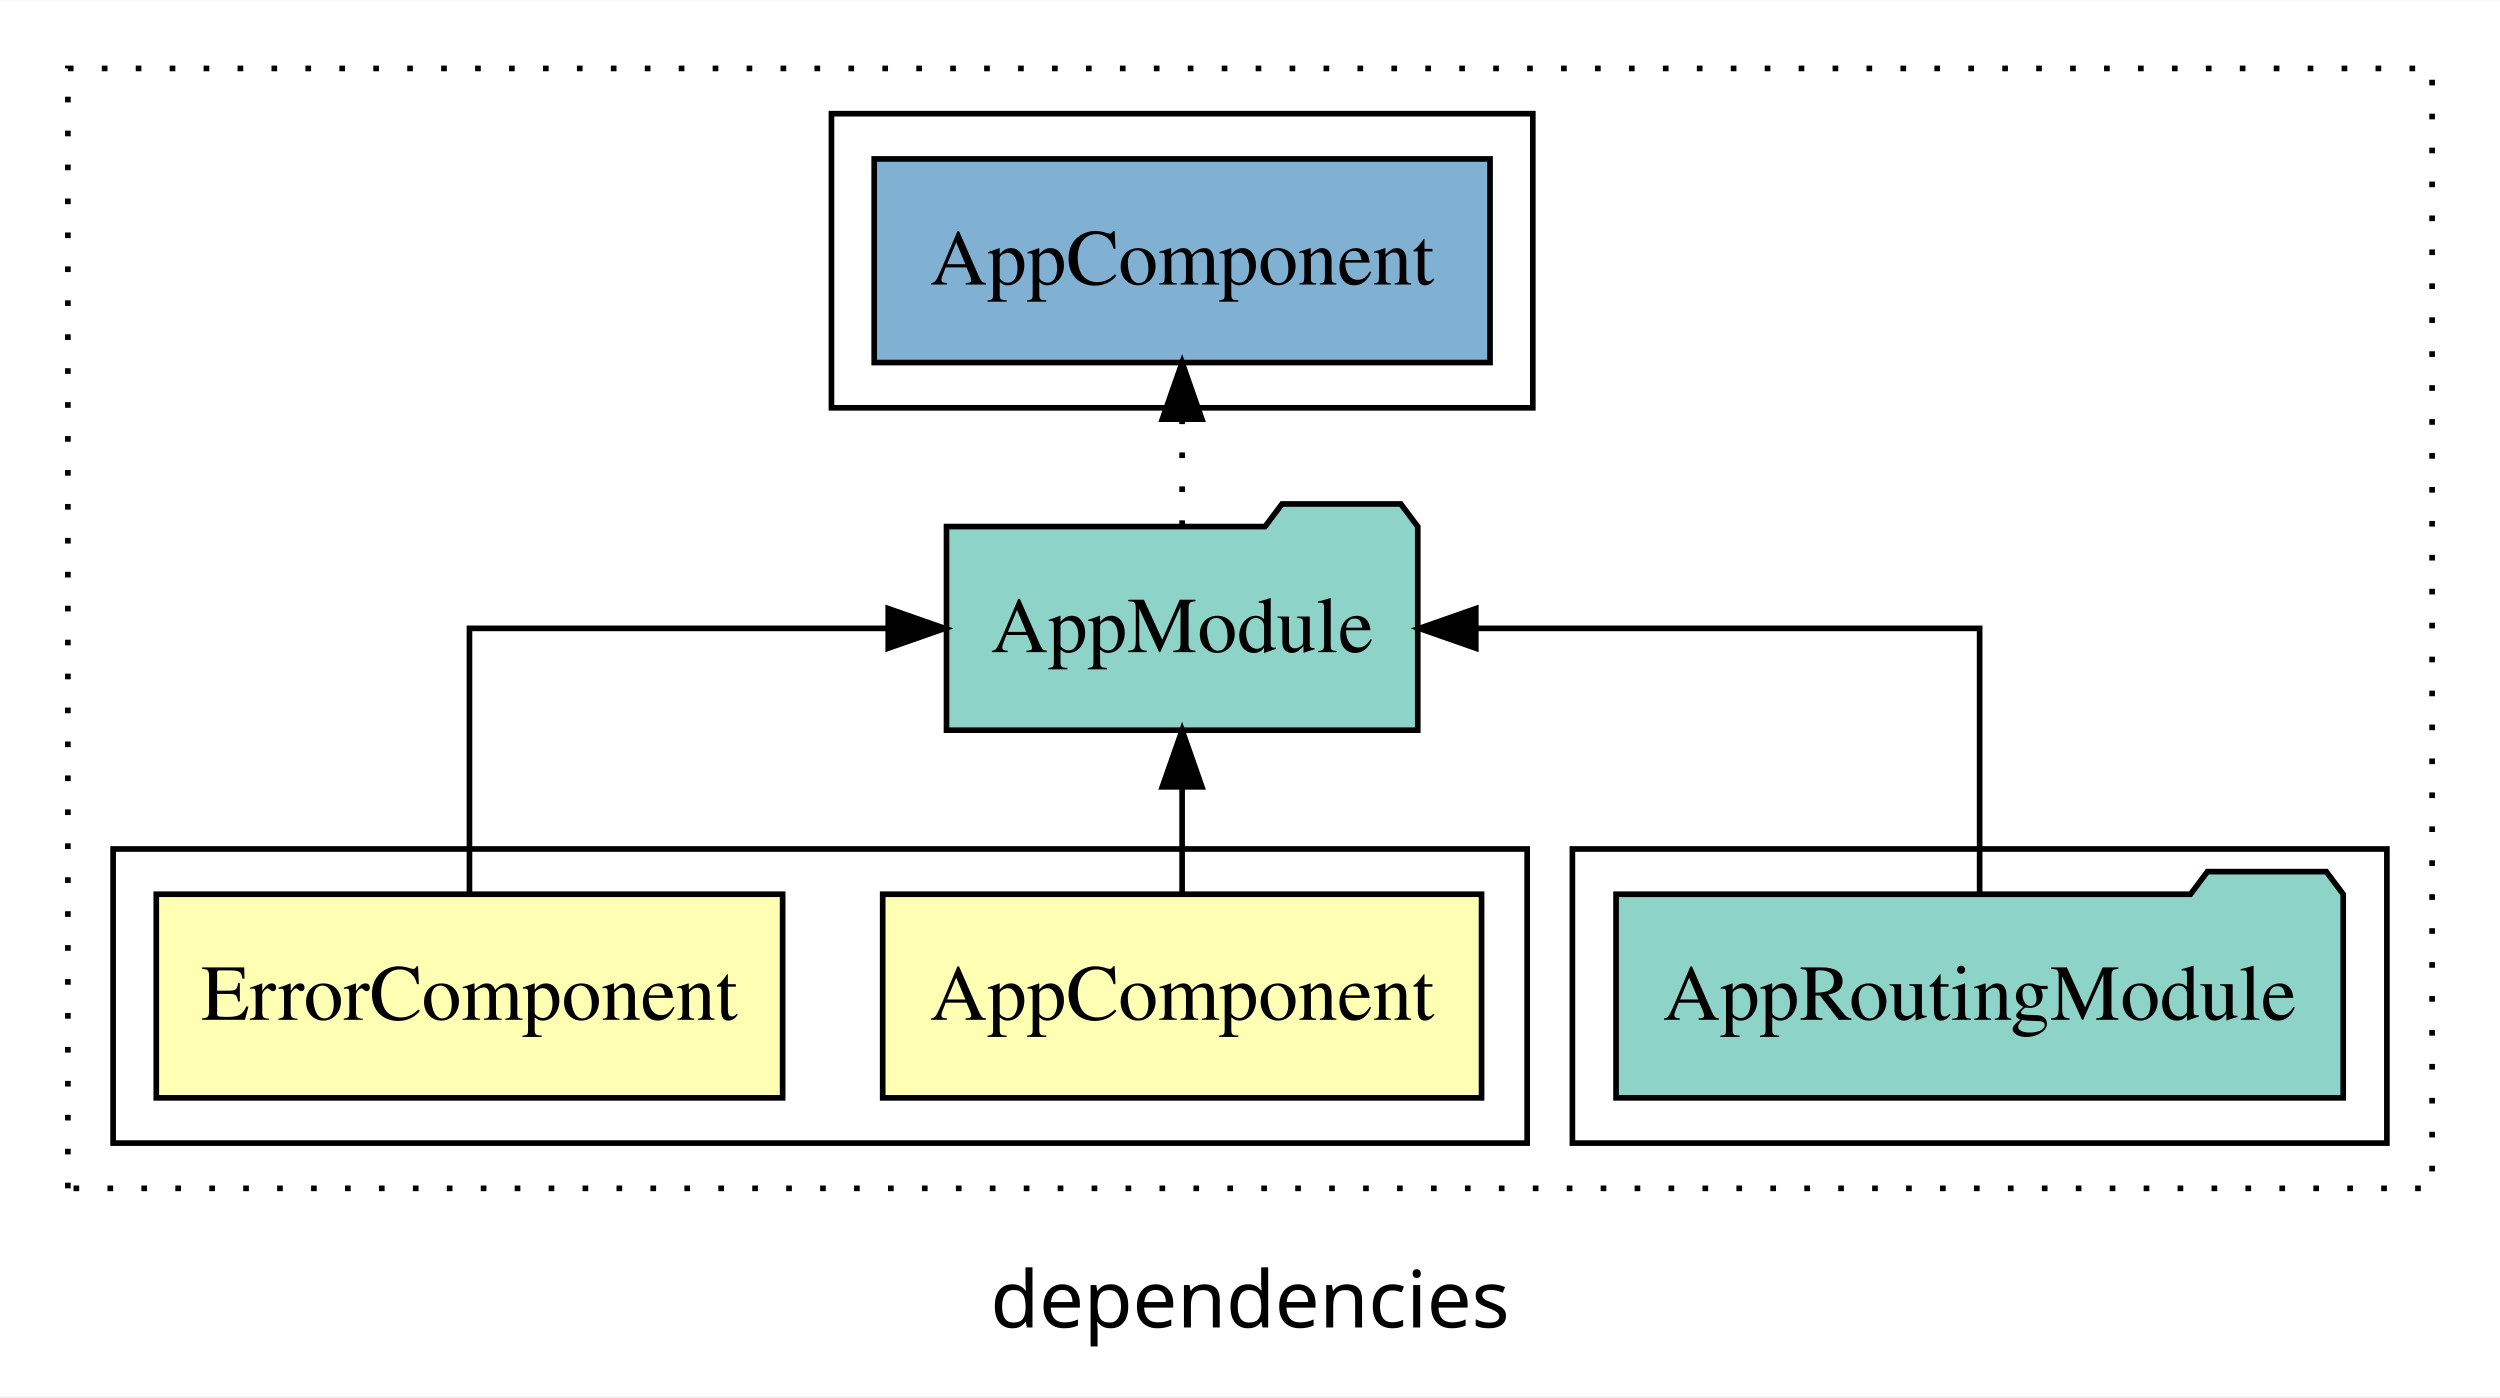
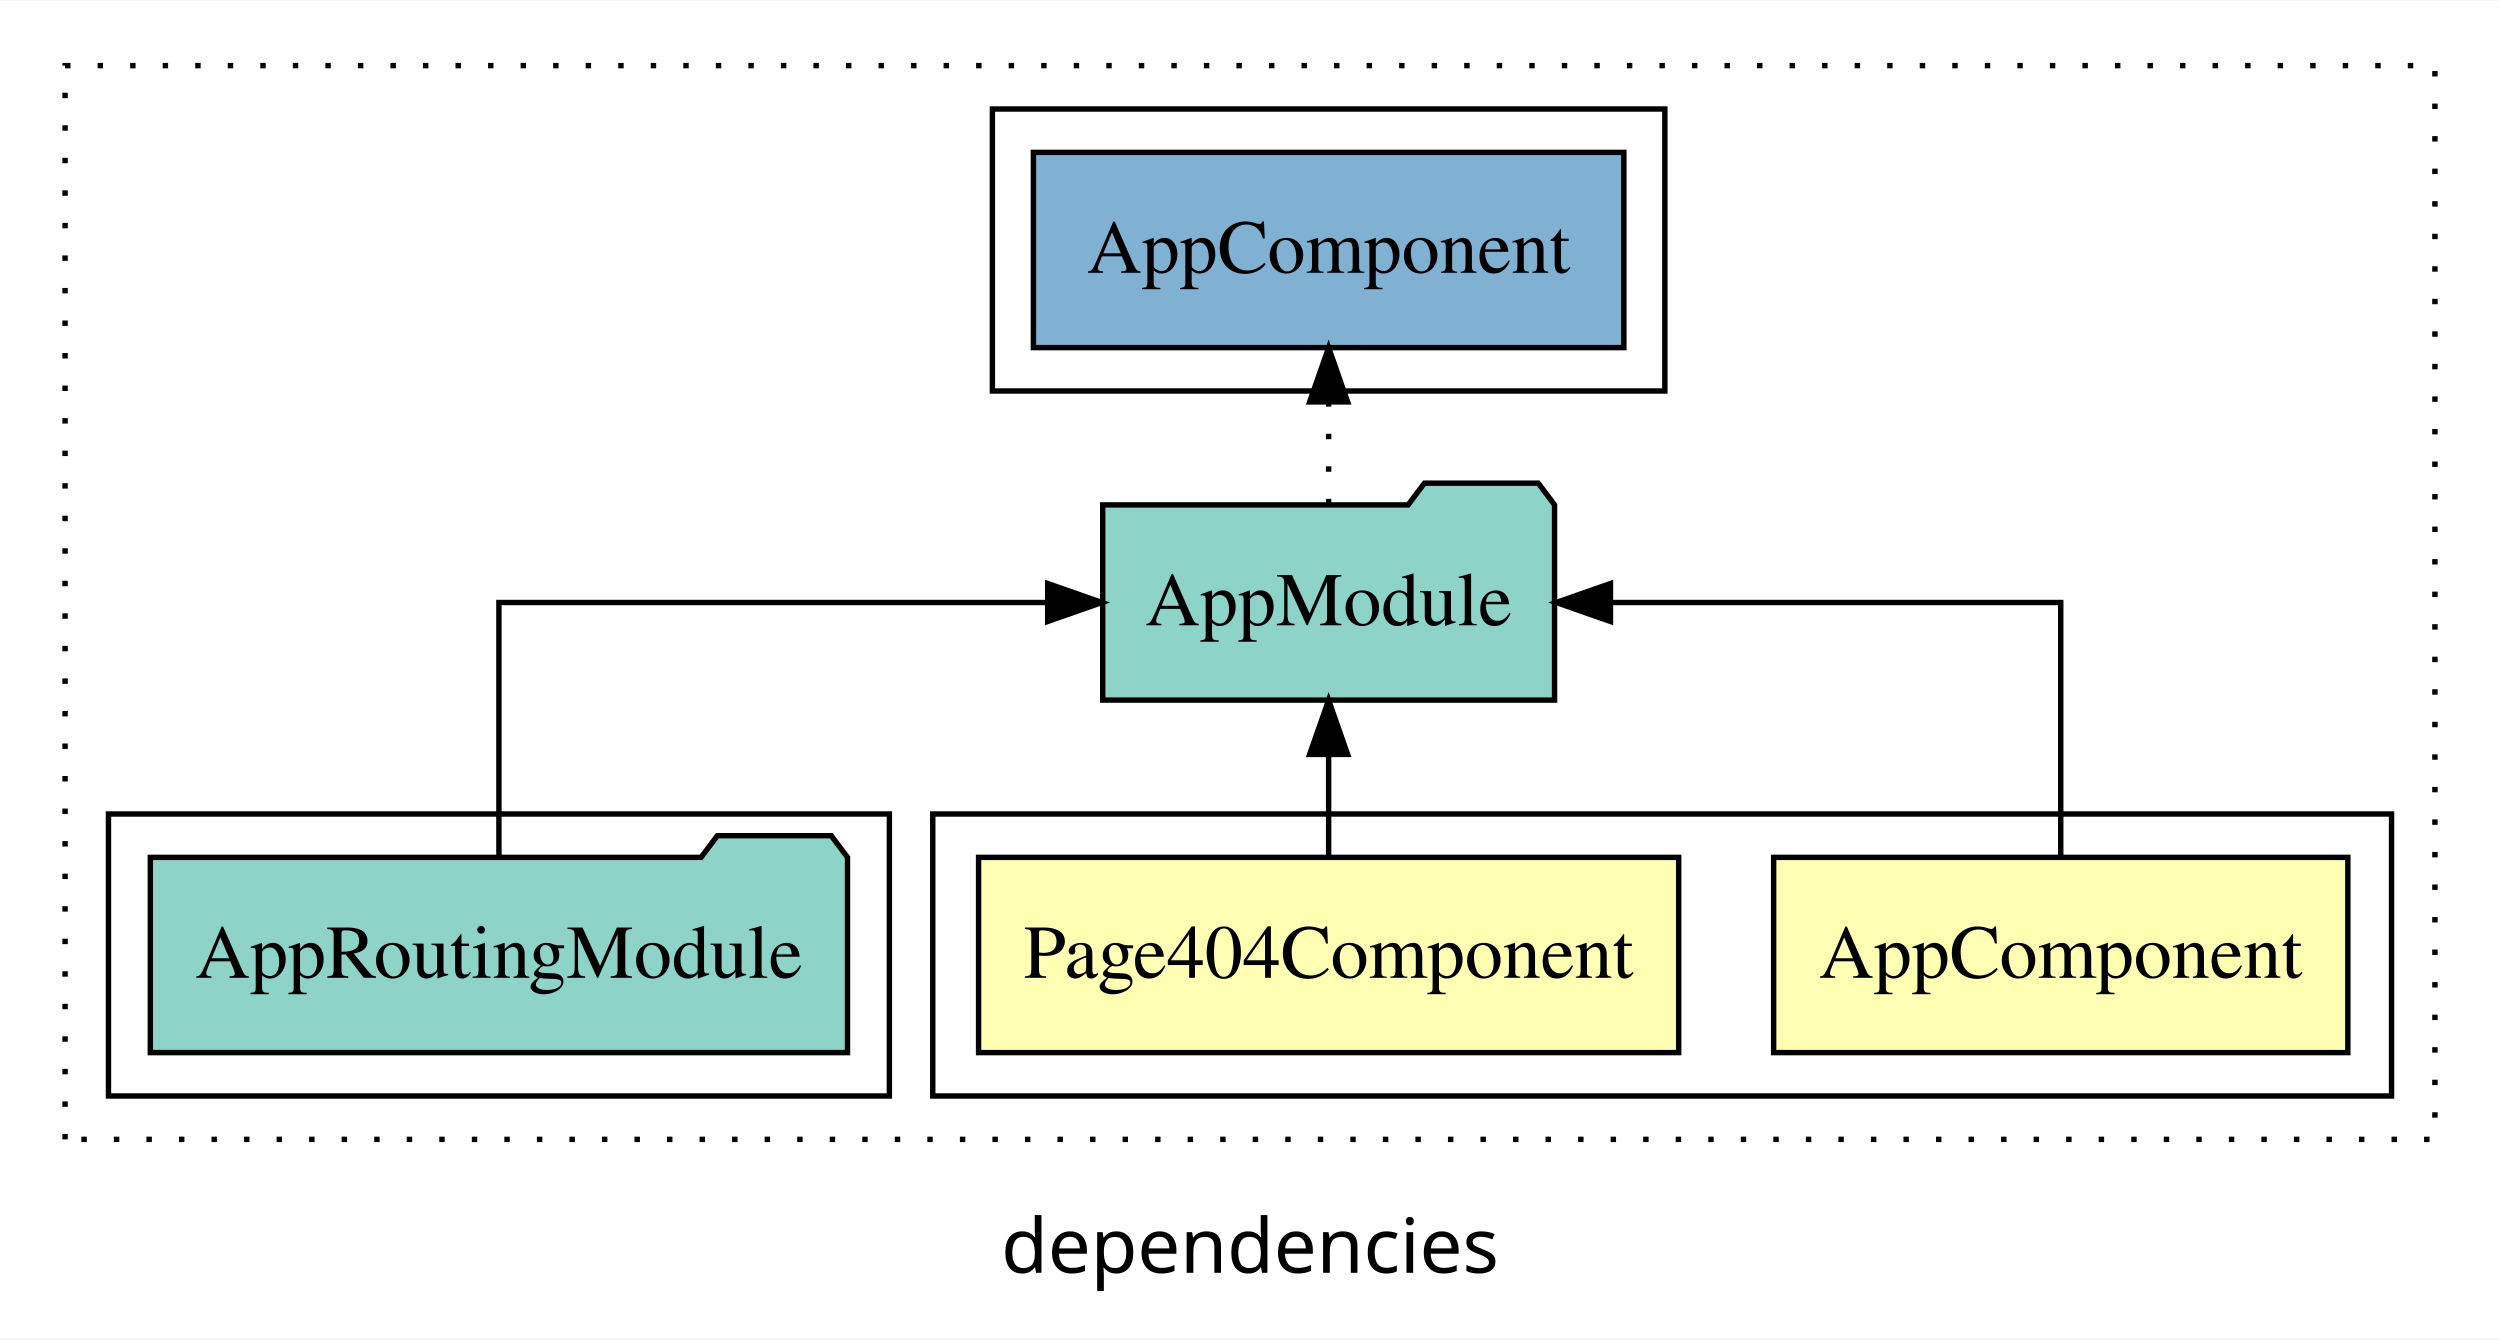
- <svg xmlns="http://www.w3.org/2000/svg" width="442pt" height="247pt" viewBox="0.00 0.00 442.00 246.80">
+ <svg xmlns="http://www.w3.org/2000/svg" width="461pt" height="247pt" viewBox="0.00 0.00 461.00 246.80">
  <g id="graph0" class="graph" transform="scale(1 1) rotate(0) translate(4 242.8)">
-     <polygon fill="white" stroke="transparent" points="-4,4 -4,-242.8 438,-242.8 438,4 -4,4" />
-     <text text-anchor="middle" x="217" y="-8.2" font-family="sans-serif" font-size="14.00">dependencies</text>
+     <polygon fill="white" stroke="transparent" points="-4,4 -4,-242.8 457,-242.8 457,4 -4,4" />
+     <text text-anchor="middle" x="226.5" y="-8.2" font-family="sans-serif" font-size="14.00">dependencies</text>
    <g id="clust1" class="cluster">
-       <polygon fill="none" stroke="black" stroke-dasharray="1,5" points="8,-32.8 8,-230.8 426,-230.8 426,-32.8 8,-32.8" />
+       <polygon fill="none" stroke="black" stroke-dasharray="1,5" points="8,-32.8 8,-230.8 445,-230.8 445,-32.8 8,-32.8" />
+     </g>
+     <g id="clust2" class="cluster">
+       <polygon fill="none" stroke="black" points="168,-40.8 168,-92.8 437,-92.8 437,-40.8 168,-40.8" />
    </g>
    <g id="clust5" class="cluster">
-       <polygon fill="none" stroke="black" points="274,-40.8 274,-92.8 418,-92.8 418,-40.8 274,-40.8" />
-     </g>
-     <g id="clust2" class="cluster">
-       <polygon fill="none" stroke="black" points="16,-40.8 16,-92.8 266,-92.8 266,-40.8 16,-40.8" />
+       <polygon fill="none" stroke="black" points="16,-40.8 16,-92.8 160,-92.8 160,-40.8 16,-40.8" />
    </g>
    <g id="clust7" class="cluster">
-       <polygon fill="none" stroke="black" points="143,-170.8 143,-222.8 267,-222.8 267,-170.8 143,-170.8" />
+       <polygon fill="none" stroke="black" points="179,-170.8 179,-222.8 303,-222.8 303,-170.8 179,-170.8" />
    </g>
    <g id="node1" class="node">
-       <polygon fill="#ffffb3" stroke="black" points="257.94,-84.8 152.06,-84.8 152.06,-48.8 257.94,-48.8 257.94,-84.8" />
-       <text text-anchor="middle" x="205" y="-62.6" font-family="Times,serif" font-size="14.00">AppComponent</text>
+       <polygon fill="#ffffb3" stroke="black" points="428.94,-84.8 323.06,-84.8 323.06,-48.8 428.94,-48.8 428.94,-84.8" />
+       <text text-anchor="middle" x="376" y="-62.6" font-family="Times,serif" font-size="14.00">AppComponent</text>
    </g>
    <g id="node3" class="node">
-       <polygon fill="#8dd3c7" stroke="black" points="246.66,-149.8 243.66,-153.8 222.66,-153.8 219.66,-149.8 163.34,-149.8 163.34,-113.8 246.66,-113.8 246.66,-149.8" />
-       <text text-anchor="middle" x="205" y="-127.6" font-family="Times,serif" font-size="14.00">AppModule</text>
+       <polygon fill="#8dd3c7" stroke="black" points="282.66,-149.8 279.66,-153.8 258.66,-153.8 255.66,-149.8 199.34,-149.8 199.34,-113.8 282.66,-113.8 282.66,-149.8" />
+       <text text-anchor="middle" x="241" y="-127.6" font-family="Times,serif" font-size="14.00">AppModule</text>
    </g>
    <g id="edge1" class="edge">
-       <path fill="none" stroke="black" d="M205,-84.91C205,-84.91 205,-103.79 205,-103.79" />
-       <polygon fill="black" stroke="black" points="201.5,-103.79 205,-113.79 208.5,-103.79 201.5,-103.79" />
+       <path fill="none" stroke="black" d="M376,-84.91C376,-104.14 376,-131.8 376,-131.8 376,-131.8 292.97,-131.8 292.97,-131.8" />
+       <polygon fill="black" stroke="black" points="292.97,-128.3 282.97,-131.8 292.97,-135.3 292.97,-128.3" />
    </g>
    <g id="node2" class="node">
-       <polygon fill="#ffffb3" stroke="black" points="134.37,-84.8 23.63,-84.8 23.63,-48.8 134.37,-48.8 134.37,-84.8" />
-       <text text-anchor="middle" x="79" y="-62.6" font-family="Times,serif" font-size="14.00">ErrorComponent</text>
+       <polygon fill="#ffffb3" stroke="black" points="305.55,-84.8 176.45,-84.8 176.45,-48.8 305.55,-48.8 305.55,-84.8" />
+       <text text-anchor="middle" x="241" y="-62.6" font-family="Times,serif" font-size="14.00">Page404Component</text>
    </g>
    <g id="edge2" class="edge">
-       <path fill="none" stroke="black" d="M79,-84.91C79,-104.14 79,-131.8 79,-131.8 79,-131.8 153.04,-131.8 153.04,-131.8" />
-       <polygon fill="black" stroke="black" points="153.04,-135.3 163.04,-131.8 153.04,-128.3 153.04,-135.3" />
+       <path fill="none" stroke="black" d="M241,-84.91C241,-84.91 241,-103.79 241,-103.79" />
+       <polygon fill="black" stroke="black" points="237.5,-103.79 241,-113.79 244.5,-103.79 237.5,-103.79" />
    </g>
    <g id="node5" class="node">
-       <polygon fill="#80b1d3" stroke="black" points="259.44,-214.8 150.56,-214.8 150.56,-178.8 259.44,-178.8 259.44,-214.8" />
-       <text text-anchor="middle" x="205" y="-192.6" font-family="Times,serif" font-size="14.00">AppComponent </text>
+       <polygon fill="#80b1d3" stroke="black" points="295.44,-214.8 186.56,-214.8 186.56,-178.8 295.44,-178.8 295.44,-214.8" />
+       <text text-anchor="middle" x="241" y="-192.6" font-family="Times,serif" font-size="14.00">AppComponent </text>
    </g>
    <g id="edge4" class="edge">
-       <path fill="none" stroke="black" stroke-dasharray="1,5" d="M205,-149.91C205,-149.91 205,-168.79 205,-168.79" />
-       <polygon fill="black" stroke="black" points="201.5,-168.79 205,-178.79 208.5,-168.79 201.5,-168.79" />
+       <path fill="none" stroke="black" stroke-dasharray="1,5" d="M241,-149.91C241,-149.91 241,-168.79 241,-168.79" />
+       <polygon fill="black" stroke="black" points="237.5,-168.79 241,-178.79 244.5,-168.79 237.5,-168.79" />
    </g>
    <g id="node4" class="node">
-       <polygon fill="#8dd3c7" stroke="black" points="410.28,-84.8 407.28,-88.8 386.28,-88.8 383.28,-84.8 281.72,-84.8 281.72,-48.8 410.28,-48.8 410.28,-84.8" />
-       <text text-anchor="middle" x="346" y="-62.6" font-family="Times,serif" font-size="14.00">AppRoutingModule</text>
+       <polygon fill="#8dd3c7" stroke="black" points="152.28,-84.8 149.28,-88.8 128.28,-88.8 125.28,-84.8 23.72,-84.8 23.72,-48.8 152.28,-48.8 152.28,-84.8" />
+       <text text-anchor="middle" x="88" y="-62.6" font-family="Times,serif" font-size="14.00">AppRoutingModule</text>
    </g>
    <g id="edge3" class="edge">
-       <path fill="none" stroke="black" d="M346,-84.91C346,-104.14 346,-131.8 346,-131.8 346,-131.8 256.92,-131.8 256.92,-131.8" />
-       <polygon fill="black" stroke="black" points="256.92,-128.3 246.92,-131.8 256.92,-135.3 256.92,-128.3" />
+       <path fill="none" stroke="black" d="M88,-84.91C88,-104.14 88,-131.8 88,-131.8 88,-131.8 189.19,-131.8 189.19,-131.8" />
+       <polygon fill="black" stroke="black" points="189.19,-135.3 199.19,-131.8 189.19,-128.3 189.19,-135.3" />
    </g>
  </g>
</svg>
